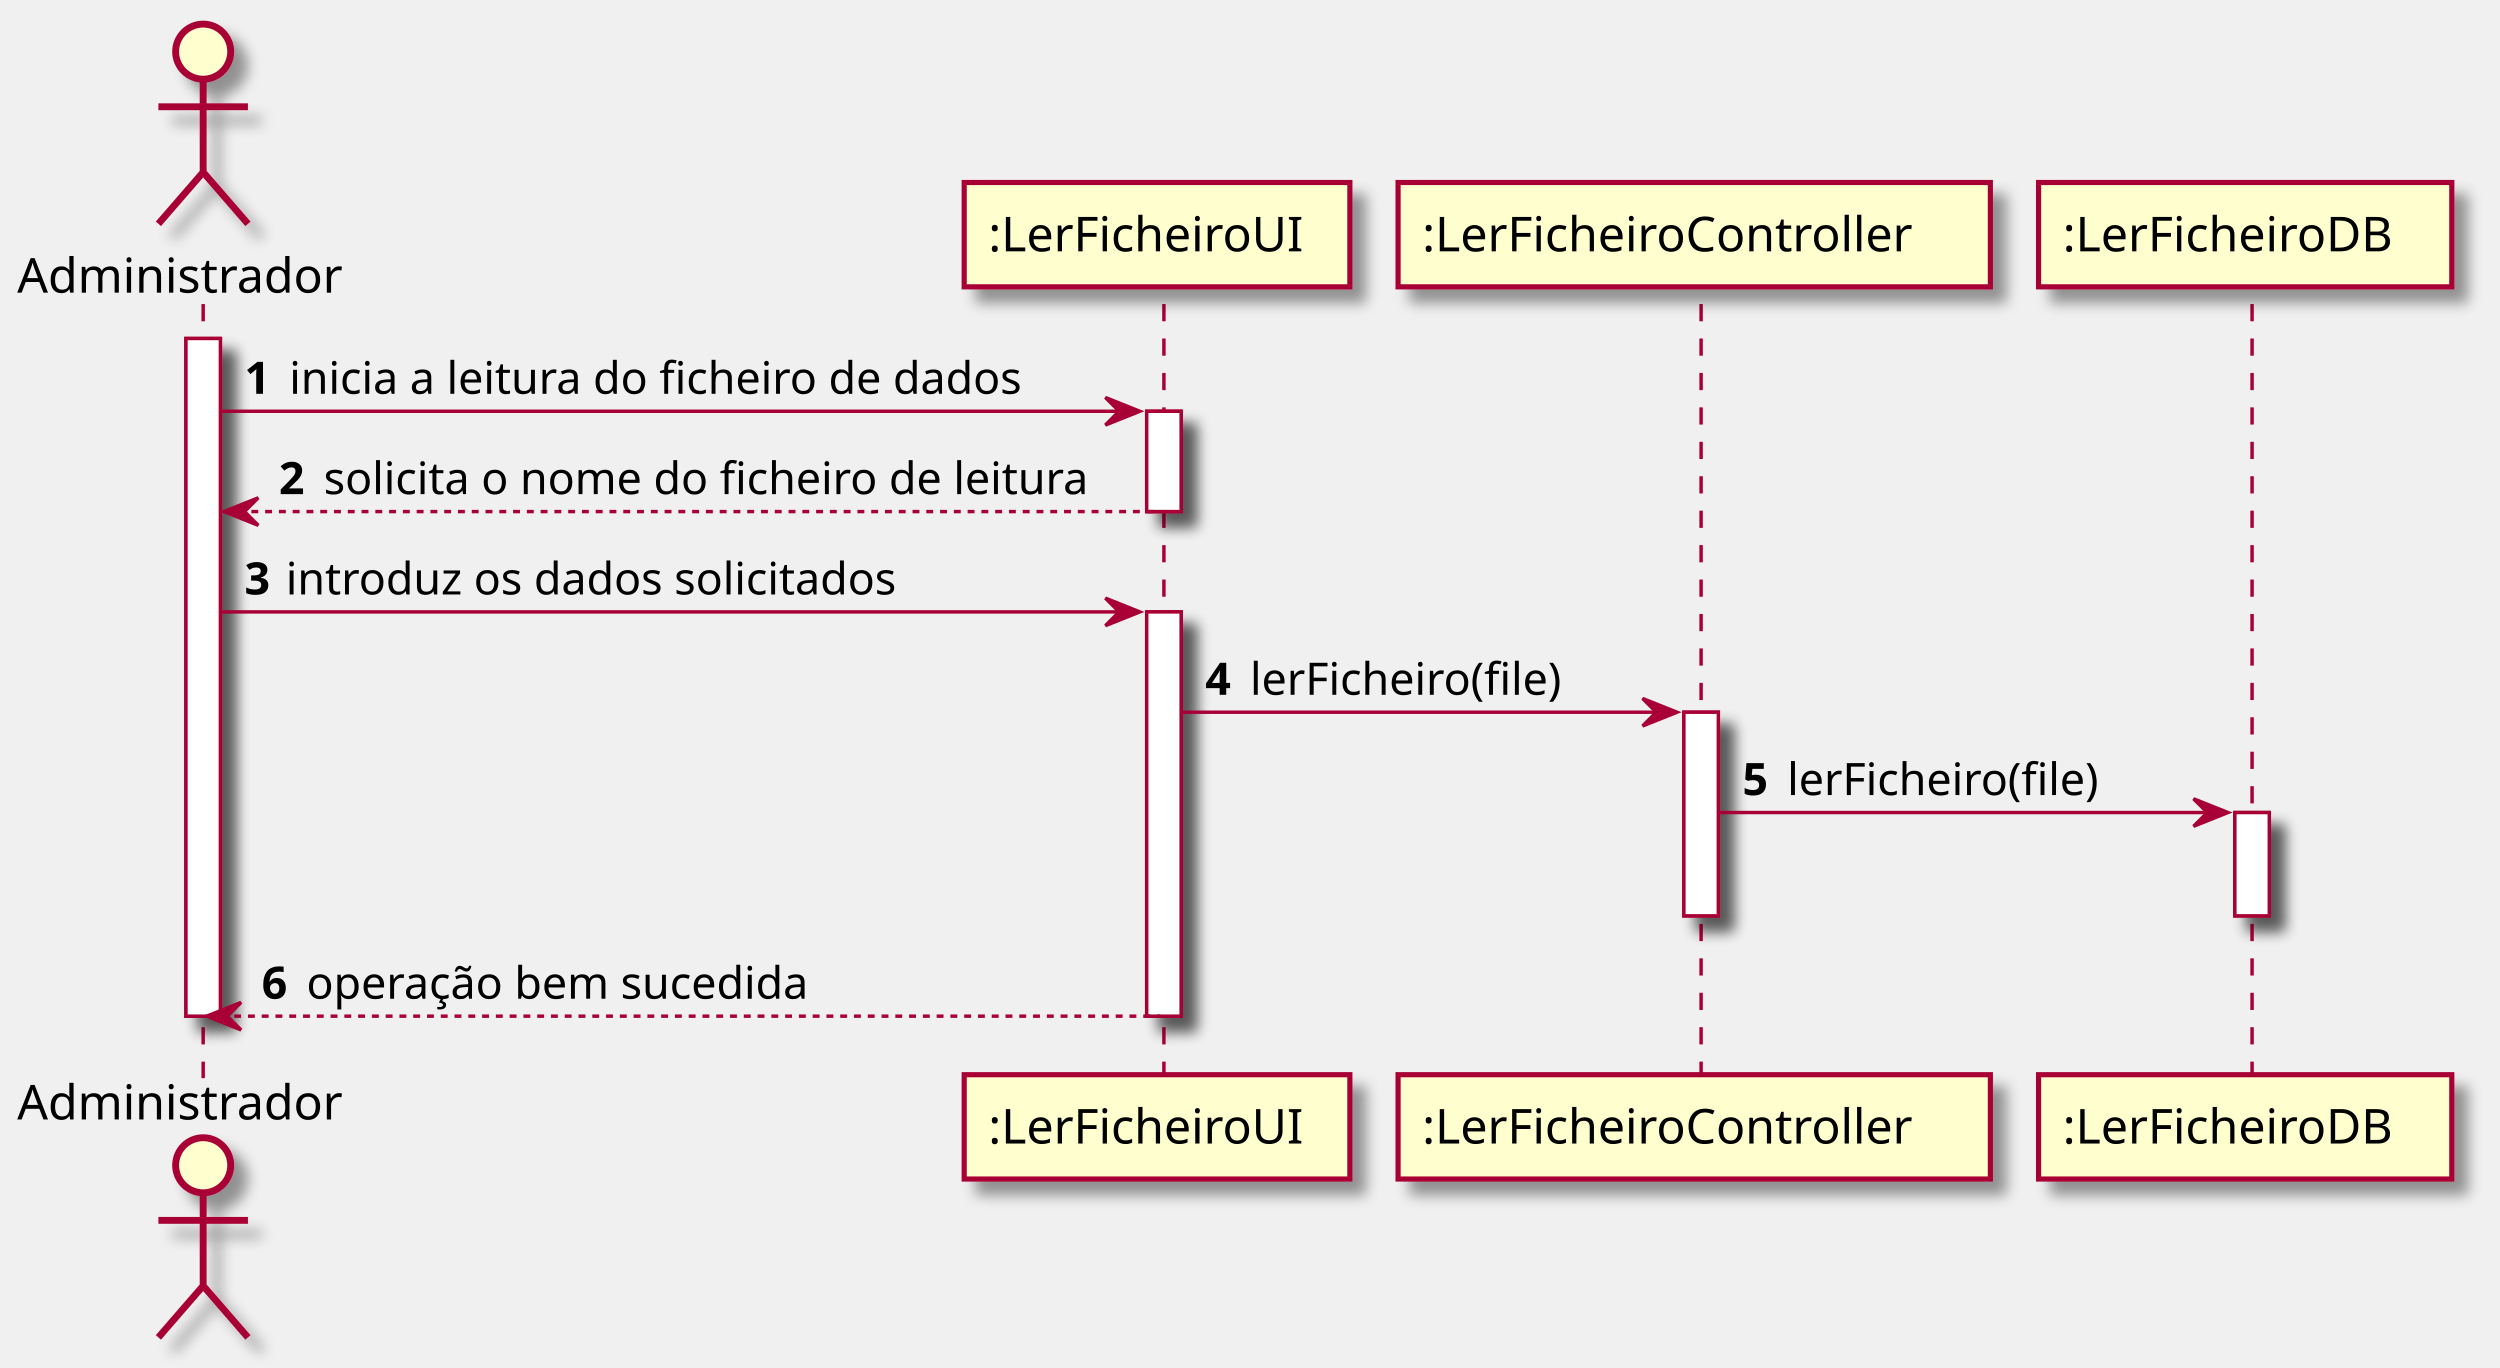
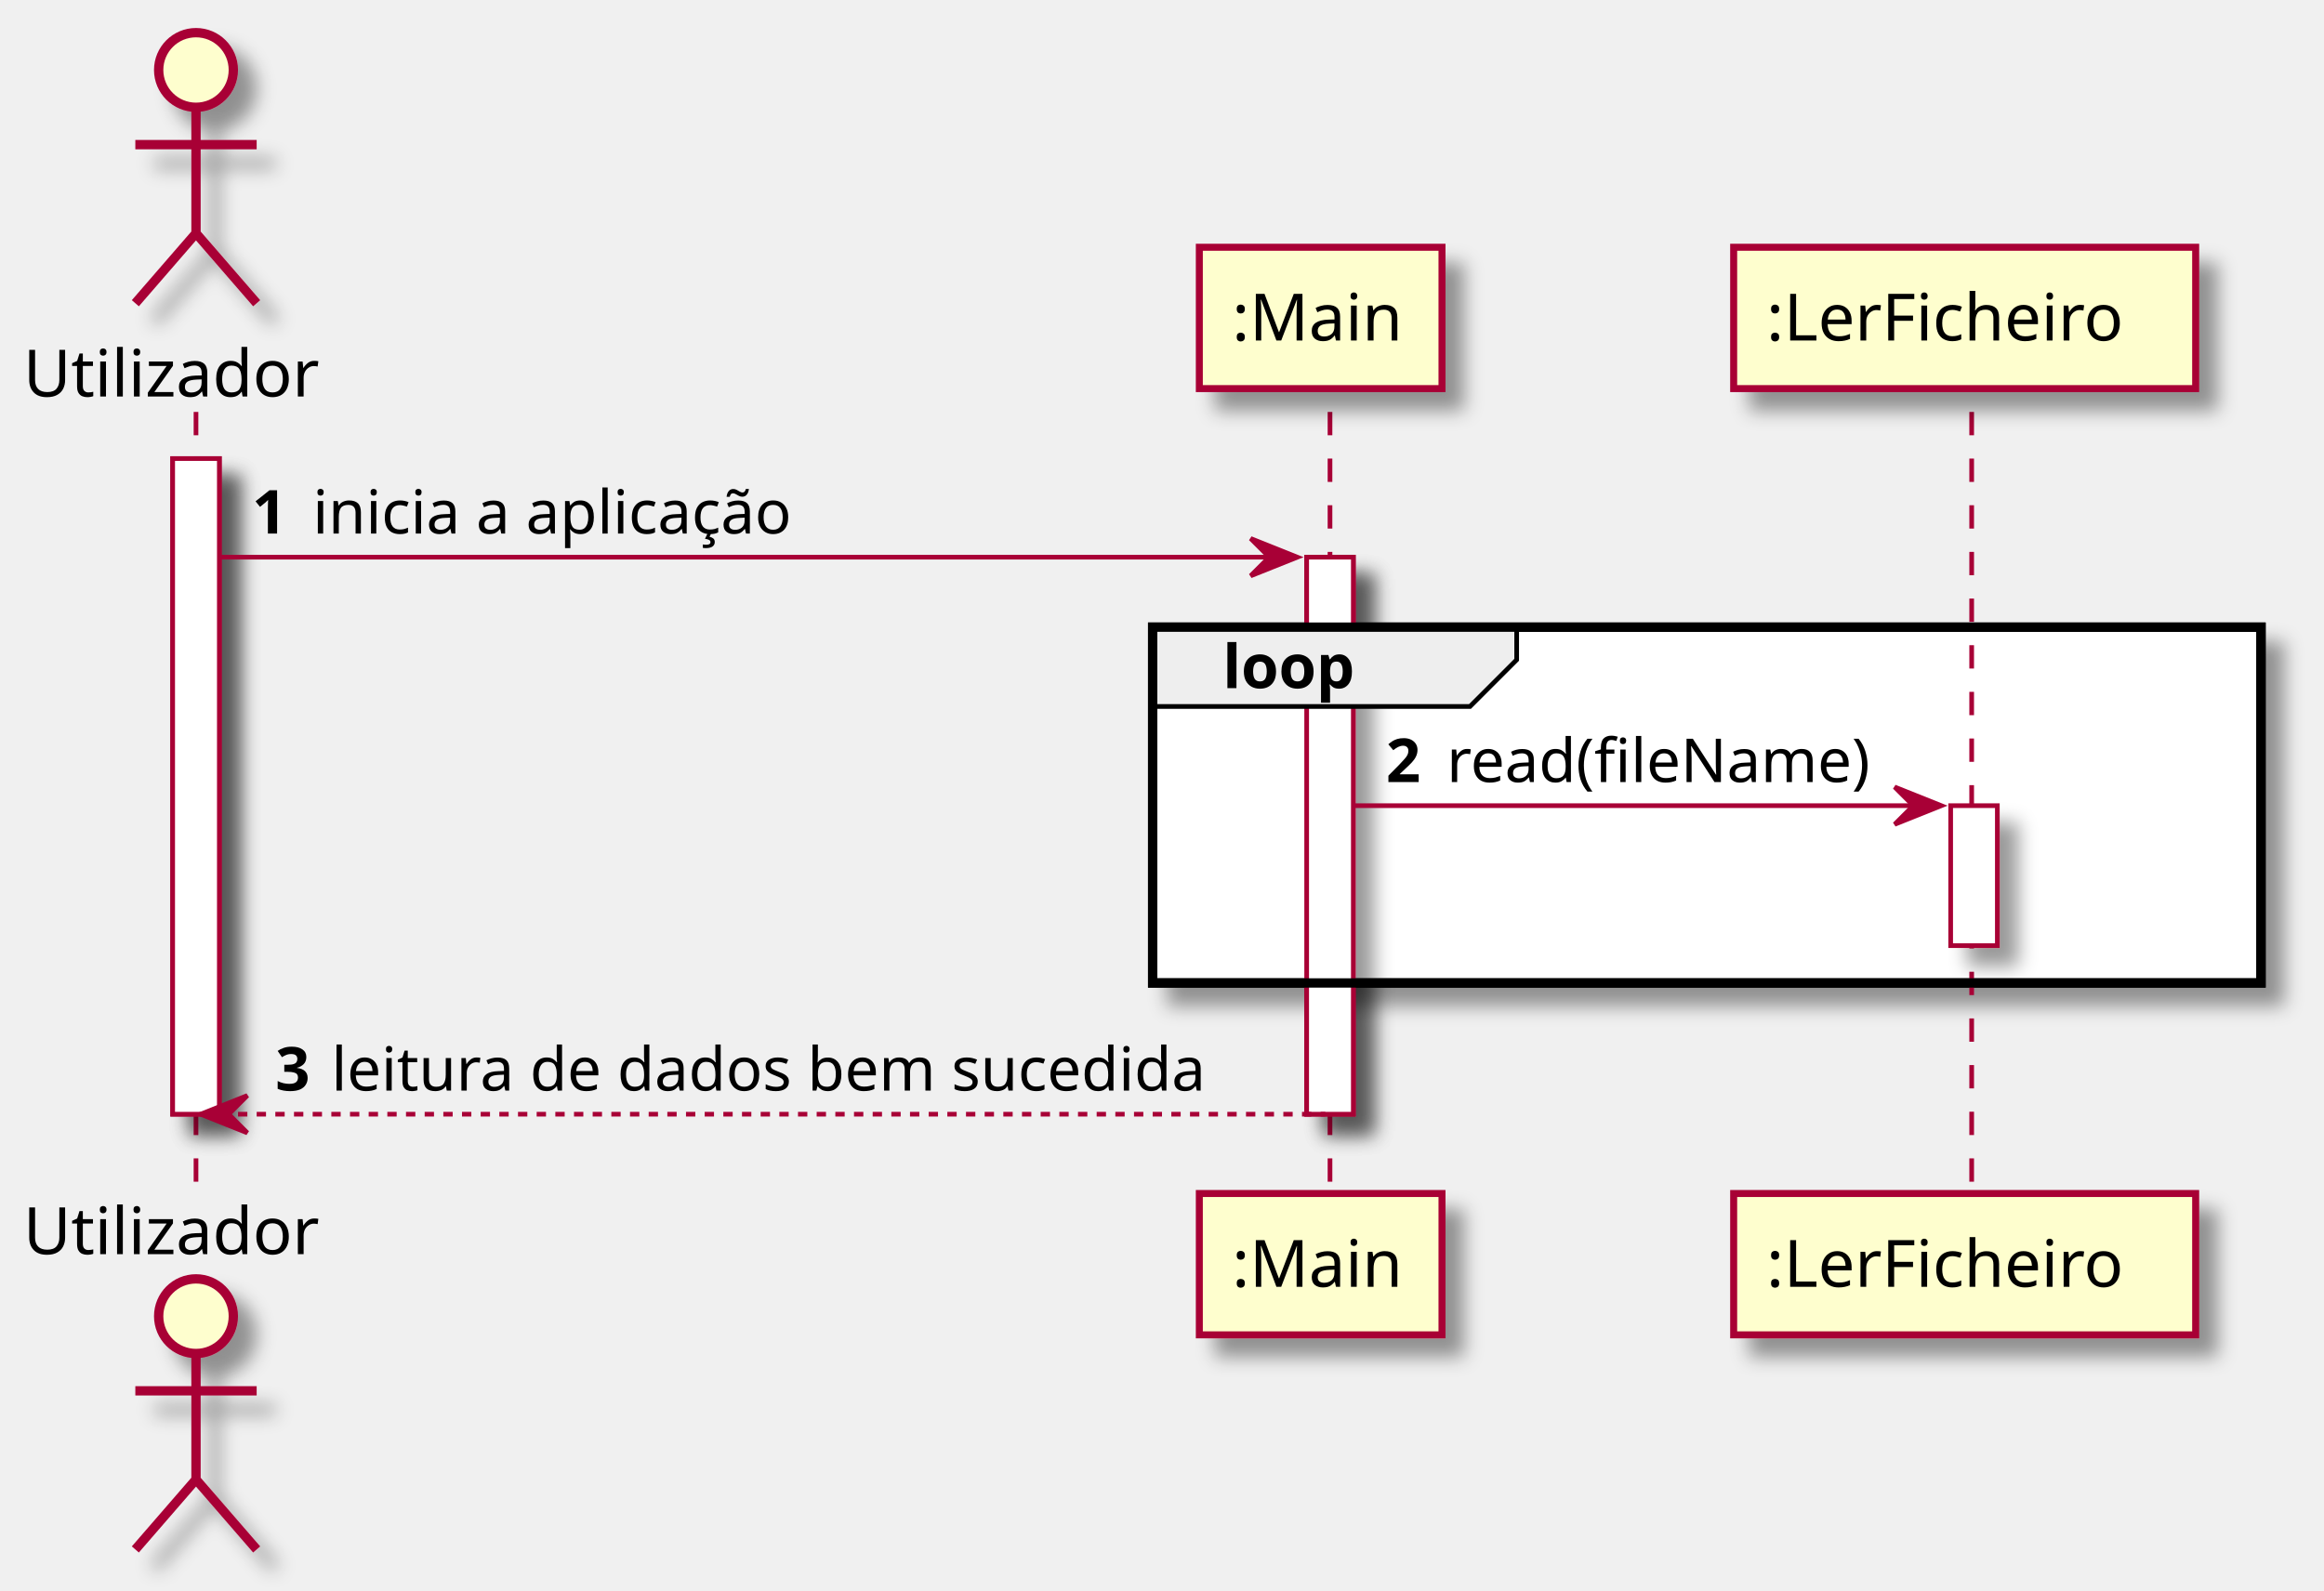
- <svg xmlns="http://www.w3.org/2000/svg" contentScriptType="application/ecmascript" contentStyleType="text/css" height="397px" preserveAspectRatio="none" style="width:726px;height:397px;" version="1.1" viewBox="0 0 726 397" width="726px" zoomAndPan="magnify">
+ <svg xmlns="http://www.w3.org/2000/svg" contentScriptType="application/ecmascript" contentStyleType="text/css" height="341px" preserveAspectRatio="none" style="width:498px;height:341px;" version="1.1" viewBox="0 0 498 341" width="498px" zoomAndPan="magnify">
  <defs>
-     <filter height="300%" id="f1pcpih40p1gib" width="300%" x="-1" y="-1">
+     <filter height="300%" id="fndcfzsek423f" width="300%" x="-1" y="-1">
      <feGaussianBlur result="blurOut" stdDeviation="2.0" />
      <feColorMatrix in="blurOut" result="blurOut2" type="matrix" values="0 0 0 0 0 0 0 0 0 0 0 0 0 0 0 0 0 0 .4 0" />
      <feOffset dx="4.0" dy="4.0" in="blurOut2" result="blurOut3" />
      <feBlend in="SourceGraphic" in2="blurOut3" mode="normal" />
    </filter>
  </defs>
  <g>
-     <rect fill="#FFFFFF" filter="url(#f1pcpih40p1gib)" height="196.797" style="stroke:#A80036;stroke-width:1.0;" width="10" x="54" y="98.297" />
-     <rect fill="#FFFFFF" filter="url(#f1pcpih40p1gib)" height="29.133" style="stroke:#A80036;stroke-width:1.0;" width="10" x="333" y="119.43" />
-     <rect fill="#FFFFFF" filter="url(#f1pcpih40p1gib)" height="117.398" style="stroke:#A80036;stroke-width:1.0;" width="10" x="333" y="177.695" />
-     <rect fill="#FFFFFF" filter="url(#f1pcpih40p1gib)" height="59.133" style="stroke:#A80036;stroke-width:1.0;" width="10" x="489" y="206.828" />
-     <rect fill="#FFFFFF" filter="url(#f1pcpih40p1gib)" height="30" style="stroke:#A80036;stroke-width:1.0;" width="10" x="649" y="235.961" />
-     <line style="stroke:#A80036;stroke-width:1.0;stroke-dasharray:5.0,5.0;" x1="59" x2="59" y1="88.297" y2="313.094" />
-     <line style="stroke:#A80036;stroke-width:1.0;stroke-dasharray:5.0,5.0;" x1="338" x2="338" y1="88.297" y2="313.094" />
-     <line style="stroke:#A80036;stroke-width:1.0;stroke-dasharray:5.0,5.0;" x1="494" x2="494" y1="88.297" y2="313.094" />
-     <line style="stroke:#A80036;stroke-width:1.0;stroke-dasharray:5.0,5.0;" x1="654" x2="654" y1="88.297" y2="313.094" />
-     <text fill="#000000" font-family="sans-serif" font-size="14" lengthAdjust="spacing" textLength="102" x="5" y="84.995">Administrador</text>
-     <ellipse cx="59" cy="15" fill="#FEFECE" filter="url(#f1pcpih40p1gib)" rx="8" ry="8" style="stroke:#A80036;stroke-width:2.0;" />
-     <path d="M59,23 L59,50 M46,31 L72,31 M59,50 L46,65 M59,50 L72,65 " fill="none" filter="url(#f1pcpih40p1gib)" style="stroke:#A80036;stroke-width:2.0;" />
-     <text fill="#000000" font-family="sans-serif" font-size="14" lengthAdjust="spacing" textLength="102" x="5" y="325.089">Administrador</text>
-     <ellipse cx="59" cy="338.391" fill="#FEFECE" filter="url(#f1pcpih40p1gib)" rx="8" ry="8" style="stroke:#A80036;stroke-width:2.0;" />
-     <path d="M59,346.391 L59,373.391 M46,354.391 L72,354.391 M59,373.391 L46,388.391 M59,373.391 L72,388.391 " fill="none" filter="url(#f1pcpih40p1gib)" style="stroke:#A80036;stroke-width:2.0;" />
-     <rect fill="#FEFECE" filter="url(#f1pcpih40p1gib)" height="30.297" style="stroke:#A80036;stroke-width:1.5;" width="112" x="280" y="53" />
-     <text fill="#000000" font-family="sans-serif" font-size="14" lengthAdjust="spacing" textLength="98" x="287" y="72.995">:LerFicheiroUI</text>
-     <rect fill="#FEFECE" filter="url(#f1pcpih40p1gib)" height="30.297" style="stroke:#A80036;stroke-width:1.5;" width="112" x="280" y="312.094" />
-     <text fill="#000000" font-family="sans-serif" font-size="14" lengthAdjust="spacing" textLength="98" x="287" y="332.089">:LerFicheiroUI</text>
-     <rect fill="#FEFECE" filter="url(#f1pcpih40p1gib)" height="30.297" style="stroke:#A80036;stroke-width:1.5;" width="172" x="406" y="53" />
-     <text fill="#000000" font-family="sans-serif" font-size="14" lengthAdjust="spacing" textLength="158" x="413" y="72.995">:LerFicheiroController</text>
-     <rect fill="#FEFECE" filter="url(#f1pcpih40p1gib)" height="30.297" style="stroke:#A80036;stroke-width:1.5;" width="172" x="406" y="312.094" />
-     <text fill="#000000" font-family="sans-serif" font-size="14" lengthAdjust="spacing" textLength="158" x="413" y="332.089">:LerFicheiroController</text>
-     <rect fill="#FEFECE" filter="url(#f1pcpih40p1gib)" height="30.297" style="stroke:#A80036;stroke-width:1.5;" width="120" x="592" y="53" />
-     <text fill="#000000" font-family="sans-serif" font-size="14" lengthAdjust="spacing" textLength="106" x="599" y="72.995">:LerFicheiroDB</text>
-     <rect fill="#FEFECE" filter="url(#f1pcpih40p1gib)" height="30.297" style="stroke:#A80036;stroke-width:1.5;" width="120" x="592" y="312.094" />
-     <text fill="#000000" font-family="sans-serif" font-size="14" lengthAdjust="spacing" textLength="106" x="599" y="332.089">:LerFicheiroDB</text>
-     <rect fill="#FFFFFF" filter="url(#f1pcpih40p1gib)" height="196.797" style="stroke:#A80036;stroke-width:1.0;" width="10" x="54" y="98.297" />
-     <rect fill="#FFFFFF" filter="url(#f1pcpih40p1gib)" height="29.133" style="stroke:#A80036;stroke-width:1.0;" width="10" x="333" y="119.43" />
-     <rect fill="#FFFFFF" filter="url(#f1pcpih40p1gib)" height="117.398" style="stroke:#A80036;stroke-width:1.0;" width="10" x="333" y="177.695" />
-     <rect fill="#FFFFFF" filter="url(#f1pcpih40p1gib)" height="59.133" style="stroke:#A80036;stroke-width:1.0;" width="10" x="489" y="206.828" />
-     <rect fill="#FFFFFF" filter="url(#f1pcpih40p1gib)" height="30" style="stroke:#A80036;stroke-width:1.0;" width="10" x="649" y="235.961" />
-     <polygon fill="#A80036" points="321,115.43,331,119.43,321,123.43,325,119.43" style="stroke:#A80036;stroke-width:1.0;" />
-     <line style="stroke:#A80036;stroke-width:1.0;" x1="64" x2="327" y1="119.43" y2="119.43" />
-     <text fill="#000000" font-family="sans-serif" font-size="13" font-weight="bold" lengthAdjust="spacing" textLength="9" x="71" y="114.364">1</text>
-     <text fill="#000000" font-family="sans-serif" font-size="13" lengthAdjust="spacing" textLength="222" x="84" y="114.364">inicia a leitura do ficheiro de dados</text>
-     <polygon fill="#A80036" points="75,144.562,65,148.562,75,152.562,71,148.562" style="stroke:#A80036;stroke-width:1.0;" />
-     <line style="stroke:#A80036;stroke-width:1.0;stroke-dasharray:2.0,2.0;" x1="69" x2="337" y1="148.562" y2="148.562" />
-     <text fill="#000000" font-family="sans-serif" font-size="13" font-weight="bold" lengthAdjust="spacing" textLength="9" x="81" y="143.497">2</text>
-     <text fill="#000000" font-family="sans-serif" font-size="13" lengthAdjust="spacing" textLength="232" x="94" y="143.497">solicita o nome do ficheiro de leitura</text>
-     <polygon fill="#A80036" points="321,173.695,331,177.695,321,181.695,325,177.695" style="stroke:#A80036;stroke-width:1.0;" />
-     <line style="stroke:#A80036;stroke-width:1.0;" x1="64" x2="327" y1="177.695" y2="177.695" />
-     <text fill="#000000" font-family="sans-serif" font-size="13" font-weight="bold" lengthAdjust="spacing" textLength="8" x="71" y="172.629">3</text>
-     <text fill="#000000" font-family="sans-serif" font-size="13" lengthAdjust="spacing" textLength="185" x="83" y="172.629">introduz os dados solicitados</text>
-     <polygon fill="#A80036" points="477,202.828,487,206.828,477,210.828,481,206.828" style="stroke:#A80036;stroke-width:1.0;" />
-     <line style="stroke:#A80036;stroke-width:1.0;" x1="343" x2="483" y1="206.828" y2="206.828" />
-     <text fill="#000000" font-family="sans-serif" font-size="13" font-weight="bold" lengthAdjust="spacing" textLength="9" x="350" y="201.762">4</text>
-     <text fill="#000000" font-family="sans-serif" font-size="13" lengthAdjust="spacing" textLength="94" x="363" y="201.762">lerFicheiro(file)</text>
-     <polygon fill="#A80036" points="637,231.961,647,235.961,637,239.961,641,235.961" style="stroke:#A80036;stroke-width:1.0;" />
-     <line style="stroke:#A80036;stroke-width:1.0;" x1="499" x2="643" y1="235.961" y2="235.961" />
-     <text fill="#000000" font-family="sans-serif" font-size="13" font-weight="bold" lengthAdjust="spacing" textLength="9" x="506" y="230.895">5</text>
-     <text fill="#000000" font-family="sans-serif" font-size="13" lengthAdjust="spacing" textLength="94" x="519" y="230.895">lerFicheiro(file)</text>
-     <polygon fill="#A80036" points="70,291.094,60,295.094,70,299.094,66,295.094" style="stroke:#A80036;stroke-width:1.0;" />
-     <line style="stroke:#A80036;stroke-width:1.0;stroke-dasharray:2.0,2.0;" x1="64" x2="337" y1="295.094" y2="295.094" />
-     <text fill="#000000" font-family="sans-serif" font-size="13" font-weight="bold" lengthAdjust="spacing" textLength="9" x="76" y="290.028">6</text>
-     <text fill="#000000" font-family="sans-serif" font-size="13" lengthAdjust="spacing" textLength="154" x="89" y="290.028">operação bem sucedida</text>
+     <rect fill="#FFFFFF" filter="url(#fndcfzsek423f)" height="140.531" style="stroke:#A80036;stroke-width:1.0;" width="10" x="37" y="98.297" />
+     <rect fill="#FFFFFF" filter="url(#fndcfzsek423f)" height="119.398" style="stroke:#A80036;stroke-width:1.0;" width="10" x="280" y="119.43" />
+     <rect fill="#FFFFFF" filter="url(#fndcfzsek423f)" height="30" style="stroke:#A80036;stroke-width:1.0;" width="10" x="418" y="172.695" />
+     <rect fill="#FFFFFF" filter="url(#fndcfzsek423f)" height="76.266" style="stroke:#000000;stroke-width:2.0;" width="237.5" x="247" y="134.43" />
+     <line style="stroke:#A80036;stroke-width:1.0;stroke-dasharray:5.0,5.0;" x1="42" x2="42" y1="88.297" y2="256.828" />
+     <line style="stroke:#A80036;stroke-width:1.0;stroke-dasharray:5.0,5.0;" x1="285" x2="285" y1="88.297" y2="256.828" />
+     <line style="stroke:#A80036;stroke-width:1.0;stroke-dasharray:5.0,5.0;" x1="422.5" x2="422.5" y1="88.297" y2="256.828" />
+     <text fill="#000000" font-family="sans-serif" font-size="14" lengthAdjust="spacing" textLength="68" x="5" y="84.995">Utilizador</text>
+     <ellipse cx="42" cy="15" fill="#FEFECE" filter="url(#fndcfzsek423f)" rx="8" ry="8" style="stroke:#A80036;stroke-width:2.0;" />
+     <path d="M42,23 L42,50 M29,31 L55,31 M42,50 L29,65 M42,50 L55,65 " fill="none" filter="url(#fndcfzsek423f)" style="stroke:#A80036;stroke-width:2.0;" />
+     <text fill="#000000" font-family="sans-serif" font-size="14" lengthAdjust="spacing" textLength="68" x="5" y="268.823">Utilizador</text>
+     <ellipse cx="42" cy="282.125" fill="#FEFECE" filter="url(#fndcfzsek423f)" rx="8" ry="8" style="stroke:#A80036;stroke-width:2.0;" />
+     <path d="M42,290.125 L42,317.125 M29,298.125 L55,298.125 M42,317.125 L29,332.125 M42,317.125 L55,332.125 " fill="none" filter="url(#fndcfzsek423f)" style="stroke:#A80036;stroke-width:2.0;" />
+     <rect fill="#FEFECE" filter="url(#fndcfzsek423f)" height="30.297" style="stroke:#A80036;stroke-width:1.5;" width="52" x="257" y="53" />
+     <text fill="#000000" font-family="sans-serif" font-size="14" lengthAdjust="spacing" textLength="38" x="264" y="72.995">:Main</text>
+     <rect fill="#FEFECE" filter="url(#fndcfzsek423f)" height="30.297" style="stroke:#A80036;stroke-width:1.5;" width="52" x="257" y="255.828" />
+     <text fill="#000000" font-family="sans-serif" font-size="14" lengthAdjust="spacing" textLength="38" x="264" y="275.823">:Main</text>
+     <rect fill="#FEFECE" filter="url(#fndcfzsek423f)" height="30.297" style="stroke:#A80036;stroke-width:1.5;" width="99" x="371.5" y="53" />
+     <text fill="#000000" font-family="sans-serif" font-size="14" lengthAdjust="spacing" textLength="85" x="378.5" y="72.995">:LerFicheiro</text>
+     <rect fill="#FEFECE" filter="url(#fndcfzsek423f)" height="30.297" style="stroke:#A80036;stroke-width:1.5;" width="99" x="371.5" y="255.828" />
+     <text fill="#000000" font-family="sans-serif" font-size="14" lengthAdjust="spacing" textLength="85" x="378.5" y="275.823">:LerFicheiro</text>
+     <rect fill="#FFFFFF" filter="url(#fndcfzsek423f)" height="140.531" style="stroke:#A80036;stroke-width:1.0;" width="10" x="37" y="98.297" />
+     <rect fill="#FFFFFF" filter="url(#fndcfzsek423f)" height="119.398" style="stroke:#A80036;stroke-width:1.0;" width="10" x="280" y="119.43" />
+     <rect fill="#FFFFFF" filter="url(#fndcfzsek423f)" height="30" style="stroke:#A80036;stroke-width:1.0;" width="10" x="418" y="172.695" />
+     <polygon fill="#A80036" points="268,115.43,278,119.43,268,123.43,272,119.43" style="stroke:#A80036;stroke-width:1.0;" />
+     <line style="stroke:#A80036;stroke-width:1.0;" x1="47" x2="274" y1="119.43" y2="119.43" />
+     <text fill="#000000" font-family="sans-serif" font-size="13" font-weight="bold" lengthAdjust="spacing" textLength="9" x="54" y="114.364">1</text>
+     <text fill="#000000" font-family="sans-serif" font-size="13" lengthAdjust="spacing" textLength="108" x="67" y="114.364">inicia a aplicação</text>
+     <path d="M247,134.43 L325,134.43 L325,141.43 L315,151.43 L247,151.43 L247,134.43 " fill="#EEEEEE" style="stroke:#000000;stroke-width:1.0;" />
+     <rect fill="none" height="76.266" style="stroke:#000000;stroke-width:2.0;" width="237.5" x="247" y="134.43" />
+     <text fill="#000000" font-family="sans-serif" font-size="13" font-weight="bold" lengthAdjust="spacing" textLength="33" x="262" y="147.497">loop</text>
+     <polygon fill="#A80036" points="406,168.695,416,172.695,406,176.695,410,172.695" style="stroke:#A80036;stroke-width:1.0;" />
+     <line style="stroke:#A80036;stroke-width:1.0;" x1="290" x2="412" y1="172.695" y2="172.695" />
+     <text fill="#000000" font-family="sans-serif" font-size="13" font-weight="bold" lengthAdjust="spacing" textLength="9" x="297" y="167.629">2</text>
+     <text fill="#000000" font-family="sans-serif" font-size="13" lengthAdjust="spacing" textLength="96" x="310" y="167.629">read(fileName)</text>
+     <polygon fill="#A80036" points="53,234.828,43,238.828,53,242.828,49,238.828" style="stroke:#A80036;stroke-width:1.0;" />
+     <line style="stroke:#A80036;stroke-width:1.0;stroke-dasharray:2.0,2.0;" x1="47" x2="284" y1="238.828" y2="238.828" />
+     <text fill="#000000" font-family="sans-serif" font-size="13" font-weight="bold" lengthAdjust="spacing" textLength="8" x="59" y="233.762">3</text>
+     <text fill="#000000" font-family="sans-serif" font-size="13" lengthAdjust="spacing" textLength="197" x="71" y="233.762">leitura de dados bem sucedida</text>
  </g>
</svg>
